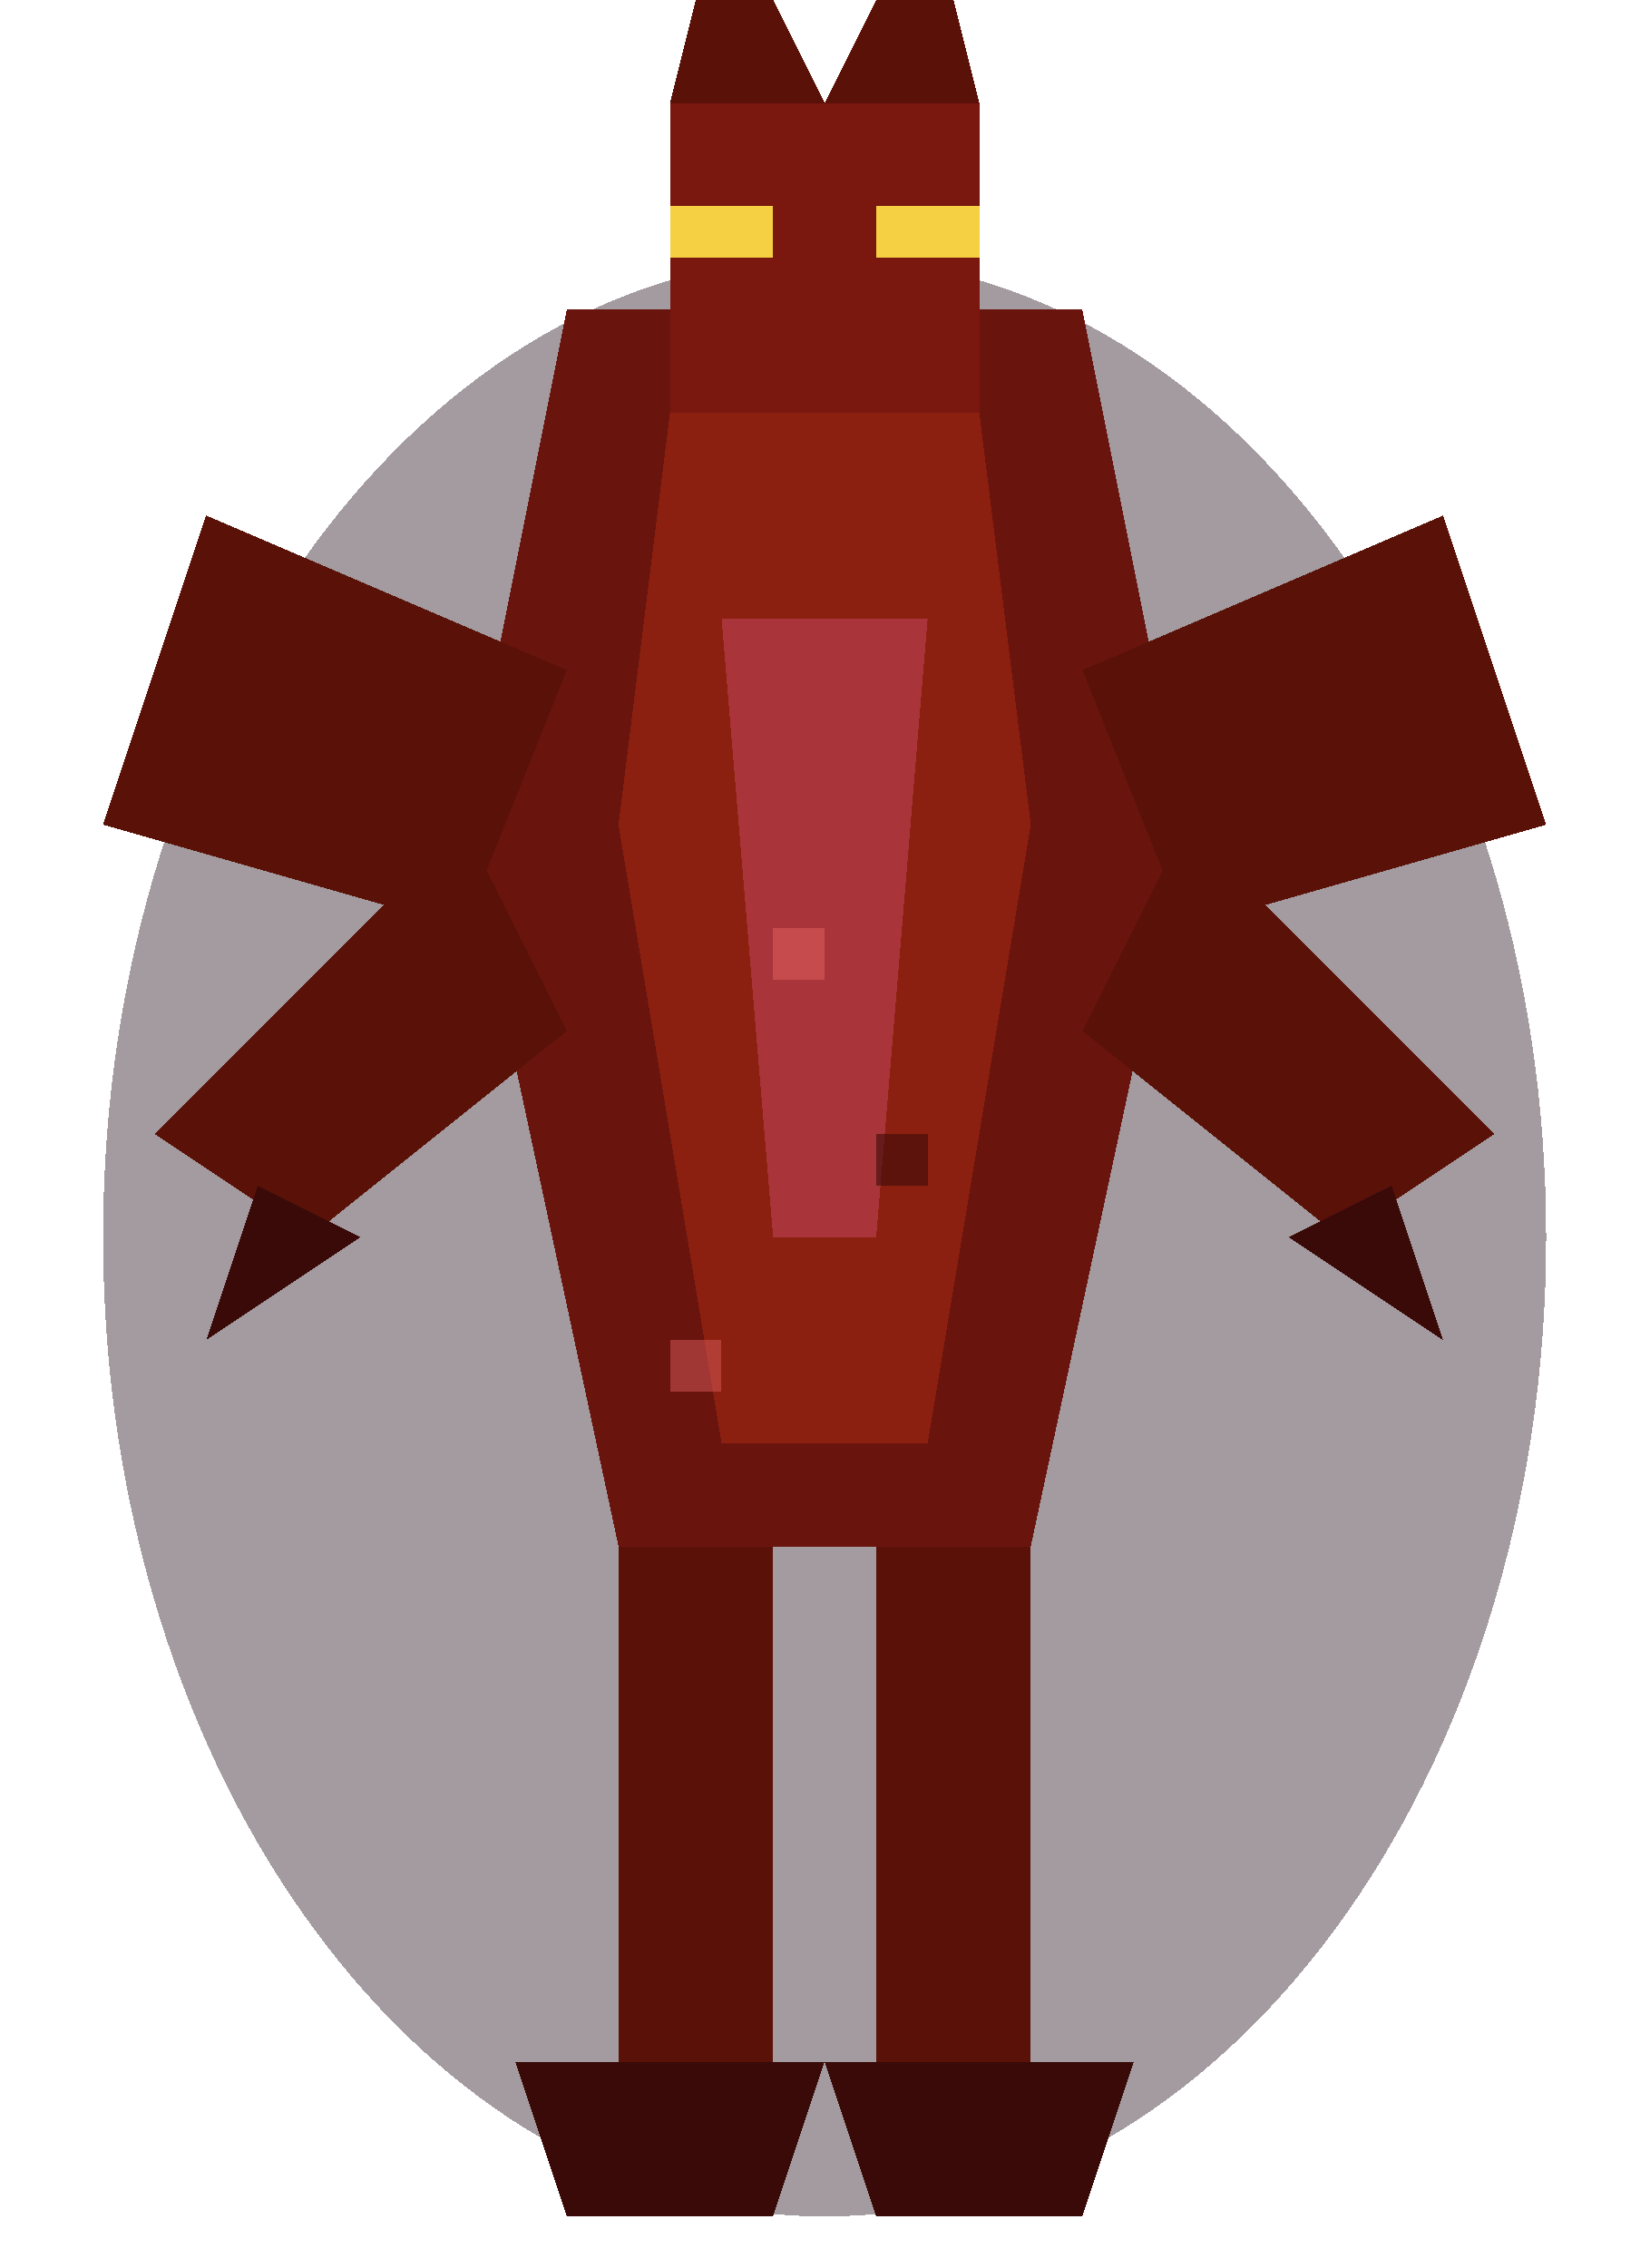
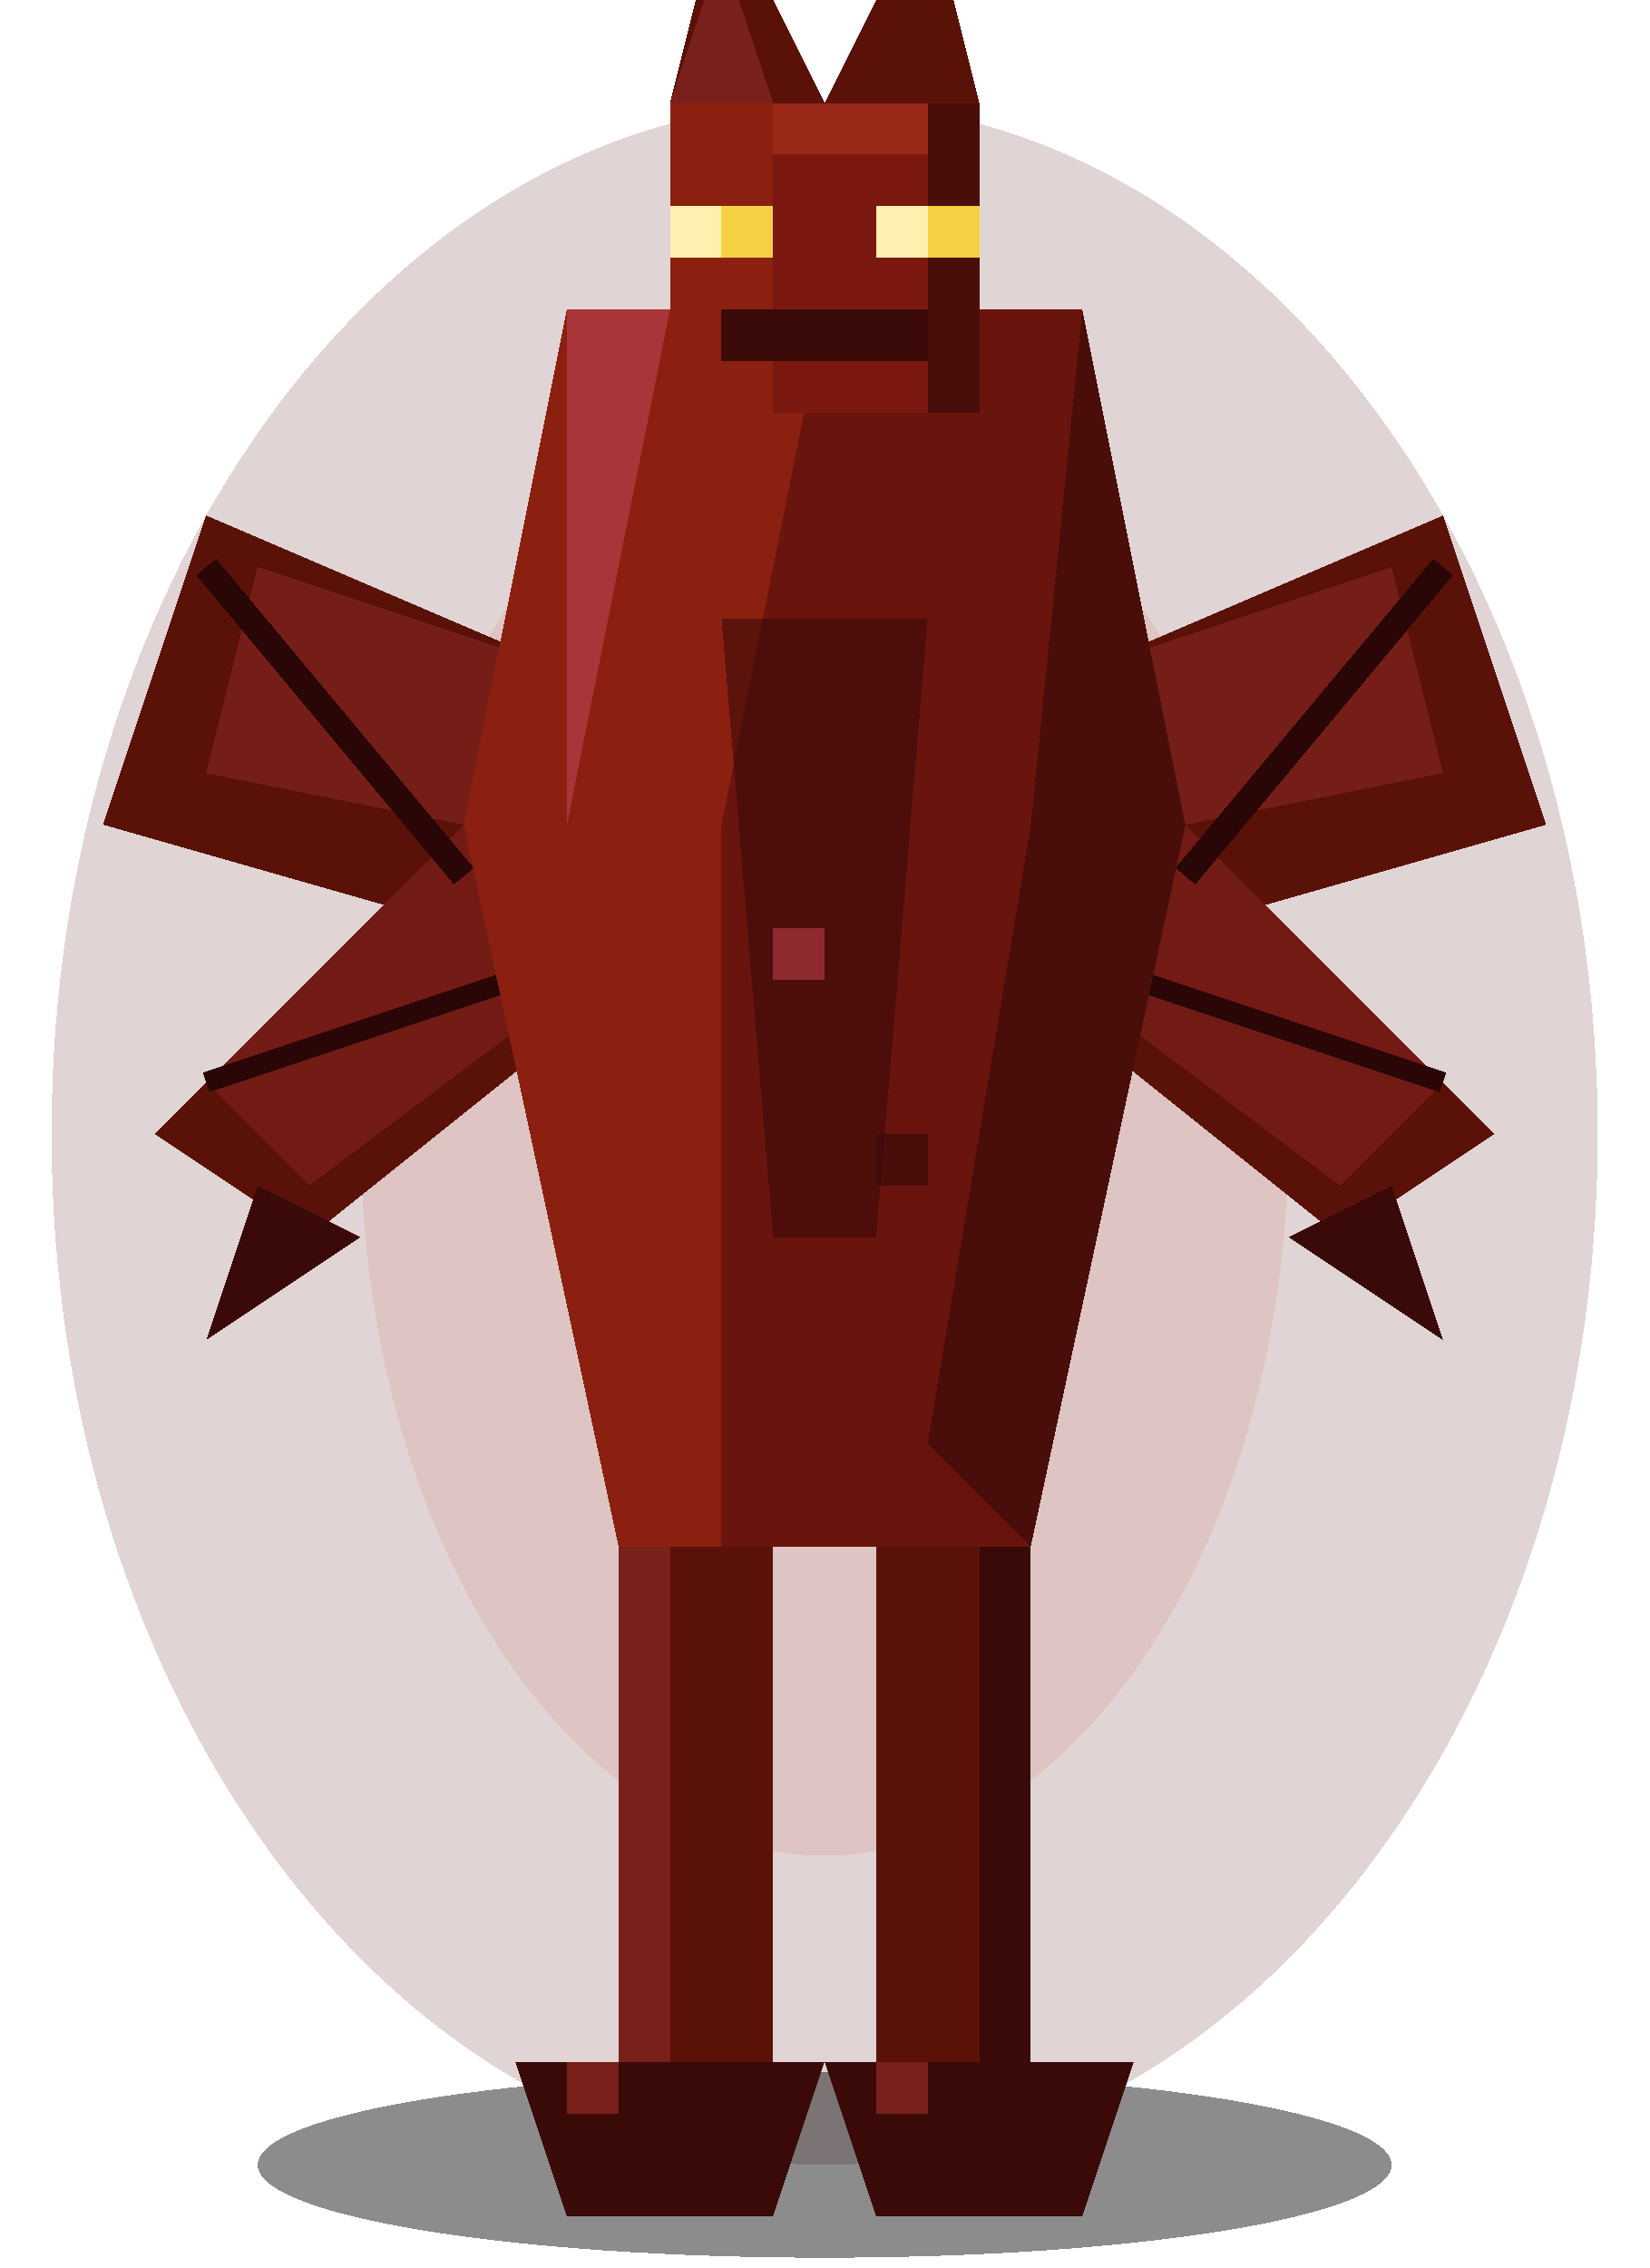
<svg xmlns="http://www.w3.org/2000/svg" viewBox="0 0 32 44" shape-rendering="crispEdges" preserveAspectRatio="xMidYMax meet" aria-label="Blood-Fiend">
-   <ellipse cx="16" cy="24" rx="14" ry="19" fill="#1a0610" opacity="0.4" />
+   <ellipse cx="16" cy="22" rx="15" ry="20" fill="#5a1010" opacity="0.18" />
+   <ellipse cx="16" cy="22" rx="9" ry="14" fill="#c0301a" opacity="0.1" />
+   <ellipse cx="16" cy="42" rx="11" ry="1.8" fill="#000" opacity="0.45" />
+   <polygon points="11,13 4,10 2,16 9,18" fill="#5a1208" />
+   <polygon points="11,13 5,11 4,15 9,16" fill="#7a201a" opacity="0.8" />
+   <polygon points="9,16 3,22 6,24 11,20" fill="#5a1208" />
+   <polygon points="9,16 4,21 6,23 10,20" fill="#7a201a" opacity="0.7" />
+   <polygon points="2,15 0,13 3,16" fill="#3a0a08" />
+   <polygon points="5,23 4,26 7,24" fill="#3a0a08" />
+   <line x1="4" y1="11" x2="9" y2="17" stroke="#2a0606" stroke-width="0.5" />
+   <line x1="4" y1="21" x2="10" y2="19" stroke="#2a0606" stroke-width="0.4" />
+   <polygon points="21,13 28,10 30,16 23,18" fill="#5a1208" />
+   <polygon points="21,13 27,11 28,15 23,16" fill="#7a201a" opacity="0.8" />
+   <polygon points="23,16 29,22 26,24 21,20" fill="#5a1208" />
+   <polygon points="23,16 28,21 26,23 22,20" fill="#7a201a" opacity="0.7" />
+   <polygon points="30,15 32,13 29,16" fill="#3a0a08" />
+   <polygon points="27,23 28,26 25,24" fill="#3a0a08" />
+   <line x1="28" y1="11" x2="23" y2="17" stroke="#2a0606" stroke-width="0.5" />
+   <line x1="28" y1="21" x2="22" y2="19" stroke="#2a0606" stroke-width="0.4" />
  <polygon points="11,6 21,6 23,16 20,30 12,30 9,16" fill="#6a140e" />
-   <polygon points="13,8 19,8 20,16 18,28 14,28 12,16" fill="#8c2010" />
-   <polygon points="14,12 18,12 17,24 15,24" fill="#b53c4a" opacity="0.7" />
+   <polygon points="11,6 16,6 14,16 14,30 12,30 9,16" fill="#8c2010" />
+   <polygon points="11,6 13,6 11,16 12,28 11,16" fill="#b53c4a" opacity="0.7" />
+   <polygon points="21,6 23,16 20,30 18,28 20,16" fill="#4a0e0a" />
+   <polygon points="14,12 18,12 17,24 15,24" fill="#3a0a08" opacity="0.6" />
+   <rect x="15" y="18" width="1" height="1" fill="#b53c4a" opacity="0.6" />
+   <rect x="17" y="22" width="1" height="1" fill="#3a0a08" opacity="0.7" />
+   <rect x="13" y="26" width="1" height="1" fill="#8c2010" opacity="0.6" />
  <rect x="13" y="2" width="6" height="6" fill="#7a1810" />
+   <rect x="13" y="2" width="6" height="1" fill="#9a2818" />
+   <rect x="13" y="2" width="2" height="6" fill="#8c2010" />
+   <rect x="18" y="2" width="1" height="6" fill="#4a0e0a" />
  <polygon points="13,2 14,-2 16,2" fill="#5a1208" />
+   <polygon points="13,2 14,-1 15,2" fill="#7a201a" />
  <polygon points="19,2 18,-2 16,2" fill="#5a1208" />
  <rect x="13" y="4" width="2" height="1" fill="#f4d042" />
  <rect x="17" y="4" width="2" height="1" fill="#f4d042" />
-   <polygon points="11,13 4,10 2,16 9,18" fill="#5a1208" />
-   <polygon points="9,16 3,22 6,24 11,20" fill="#5a1208" />
-   <polygon points="21,13 28,10 30,16 23,18" fill="#5a1208" />
-   <polygon points="23,16 29,22 26,24 21,20" fill="#5a1208" />
-   <polygon points="2,15 0,13 3,16" fill="#3a0a08" />
-   <polygon points="30,15 32,13 29,16" fill="#3a0a08" />
-   <polygon points="5,23 4,26 7,24" fill="#3a0a08" />
-   <polygon points="27,23 28,26 25,24" fill="#3a0a08" />
+   <rect x="13" y="4" width="1" height="1" fill="#fff0b0" />
+   <rect x="17" y="4" width="1" height="1" fill="#fff0b0" />
+   <rect x="14" y="6" width="4" height="1" fill="#3a0a08" />
  <rect x="12" y="30" width="3" height="10" fill="#5a1208" />
+   <rect x="12" y="30" width="1" height="10" fill="#7a201a" />
  <rect x="17" y="30" width="3" height="10" fill="#5a1208" />
+   <rect x="19" y="30" width="1" height="10" fill="#3a0a08" />
  <polygon points="10,40 16,40 15,43 11,43" fill="#3a0a08" />
  <polygon points="16,40 22,40 21,43 17,43" fill="#3a0a08" />
-   <rect x="15" y="18" width="1" height="1" fill="#d85a5a" opacity="0.6" />
-   <rect x="17" y="22" width="1" height="1" fill="#3a0a08" opacity="0.6" />
-   <rect x="13" y="26" width="1" height="1" fill="#d85a5a" opacity="0.5" />
+   <rect x="11" y="40" width="1" height="1" fill="#7a201a" />
+   <rect x="17" y="40" width="1" height="1" fill="#7a201a" />
</svg>
